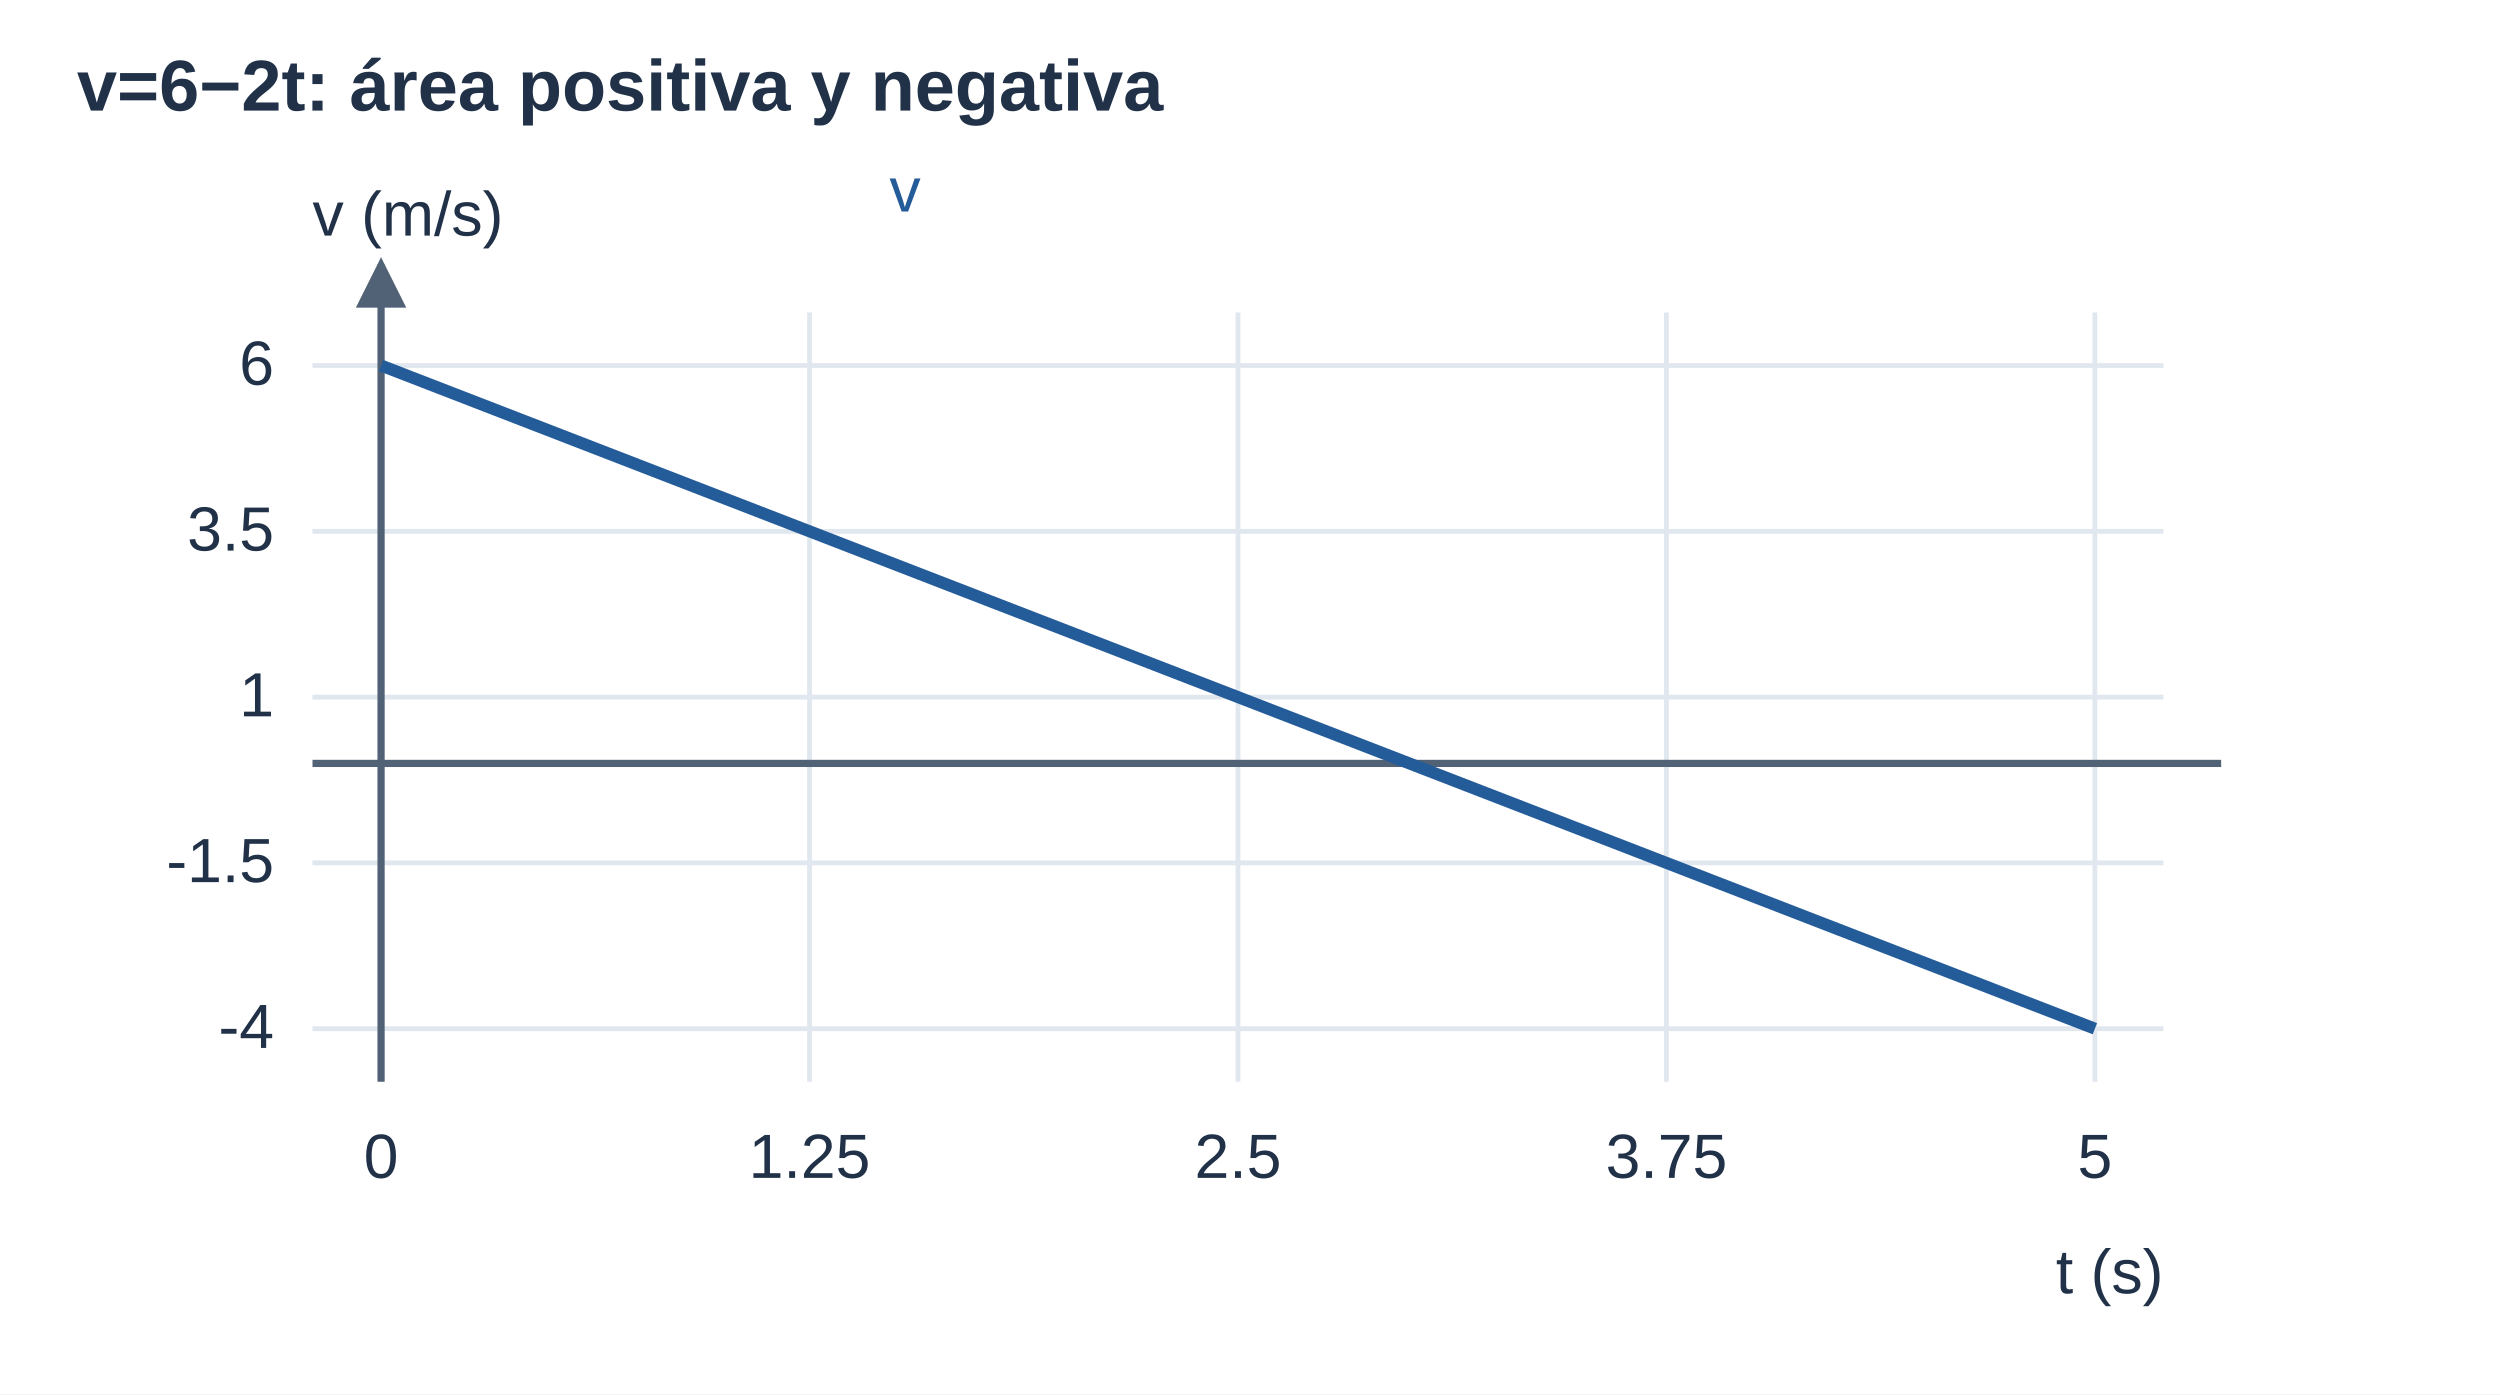
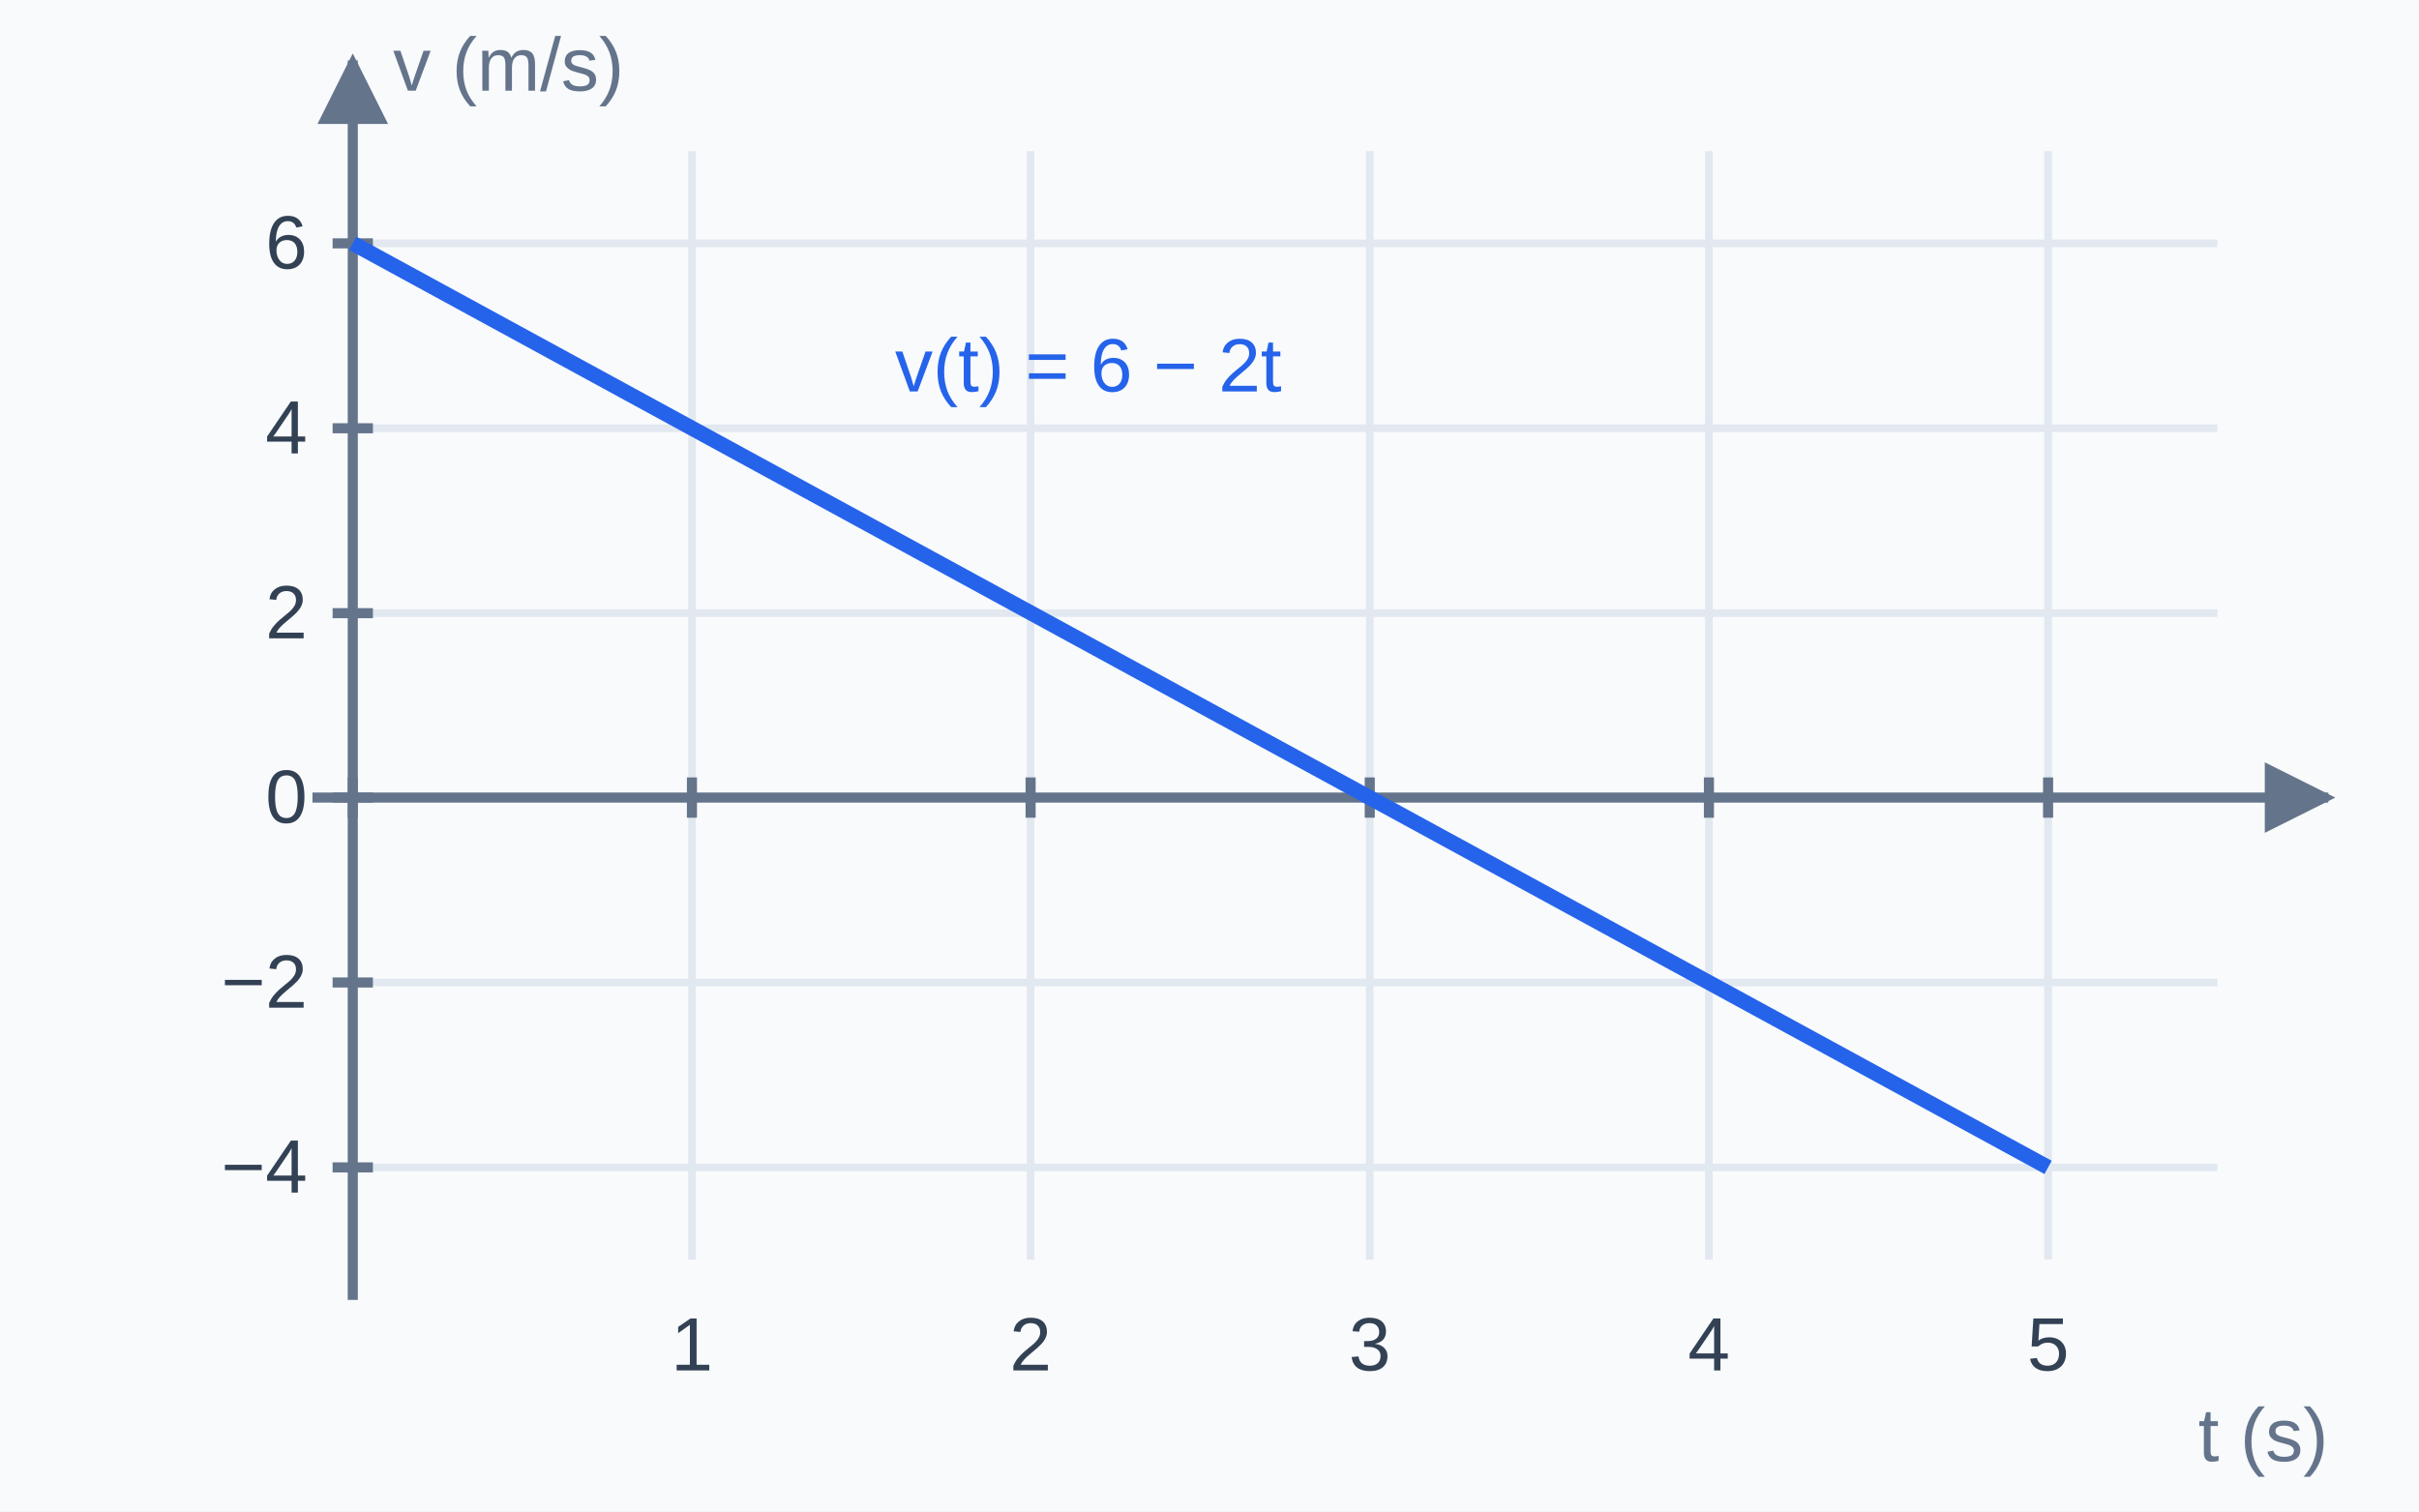
- <svg xmlns="http://www.w3.org/2000/svg" viewBox="0 0 520 290" role="img" aria-labelledby="title desc" style="max-width:100%;height:auto">
+ <svg xmlns="http://www.w3.org/2000/svg" viewBox="0 0 480 300" role="img" aria-labelledby="title desc">
  <defs>
-     <marker id="arrow" markerWidth="7" markerHeight="7" refX="6" refY="3.5" orient="auto-start-reverse">
-       <path d="M0 0 L7 3.5 L0 7Z" fill="context-stroke" />
+     <marker id="a-axis" viewBox="0 0 10 10" refX="9" refY="5" markerWidth="7" markerHeight="7" orient="auto-start-reverse">
+       <path d="M0 0 L10 5 L0 10 Z" fill="#64748b" />
+     </marker>
+     <marker id="a-blue" viewBox="0 0 10 10" refX="9" refY="5" markerWidth="7" markerHeight="7" orient="auto-start-reverse">
+       <path d="M0 0 L10 5 L0 10 Z" fill="#2563eb" />
+     </marker>
+     <marker id="a-amber" viewBox="0 0 10 10" refX="9" refY="5" markerWidth="7" markerHeight="7" orient="auto-start-reverse">
+       <path d="M0 0 L10 5 L0 10 Z" fill="#d97706" />
+     </marker>
+     <marker id="a-green" viewBox="0 0 10 10" refX="9" refY="5" markerWidth="7" markerHeight="7" orient="auto-start-reverse">
+       <path d="M0 0 L10 5 L0 10 Z" fill="#16a34a" />
+     </marker>
+     <marker id="a-red" viewBox="0 0 10 10" refX="9" refY="5" markerWidth="7" markerHeight="7" orient="auto-start-reverse">
+       <path d="M0 0 L10 5 L0 10 Z" fill="#dc2626" />
+     </marker>
+     <marker id="a-grey" viewBox="0 0 10 10" refX="9" refY="5" markerWidth="7" markerHeight="7" orient="auto-start-reverse">
+       <path d="M0 0 L10 5 L0 10 Z" fill="#94a3b8" />
    </marker>
  </defs>
-   <rect width="100%" height="100%" fill="white" />
-   <g font-family="Arial,sans-serif" font-size="13" fill="#203148">
-     <text x="16" y="23" font-size="15" font-weight="bold">v=6−2t: área positiva y negativa</text>
-     <path d="M79.26 65V225 M65 213.97H450" stroke="#e1e7ee" fill="none" />
-     <text x="79.26" y="245" text-anchor="middle">0</text>
-     <text x="57" y="217.97" text-anchor="end">-4</text>
-     <path d="M168.38 65V225 M65 179.48H450" stroke="#e1e7ee" fill="none" />
-     <text x="168.38" y="245" text-anchor="middle">1.25</text>
-     <text x="57" y="183.48" text-anchor="end">-1.5</text>
-     <path d="M257.50 65V225 M65 145.00H450" stroke="#e1e7ee" fill="none" />
-     <text x="257.50" y="245" text-anchor="middle">2.5</text>
-     <text x="57" y="149.00" text-anchor="end">1</text>
-     <path d="M346.62 65V225 M65 110.52H450" stroke="#e1e7ee" fill="none" />
-     <text x="346.62" y="245" text-anchor="middle">3.75</text>
-     <text x="57" y="114.52" text-anchor="end">3.5</text>
-     <path d="M435.74 65V225 M65 76.03H450" stroke="#e1e7ee" fill="none" />
-     <text x="435.74" y="245" text-anchor="middle">5</text>
-     <text x="57" y="80.03" text-anchor="end">6</text>
-     <path d="M65 158.79H462 M79.26 225V55" stroke="#516276" stroke-width="1.5" fill="none" marker-end="url(#arrow)" />
-     <text x="450" y="269" text-anchor="end">t (s)</text>
-     <text x="65" y="49">v (m/s)</text>
-     <polyline points="79.26,76.03 435.74,213.97" fill="none" stroke="#245b99" stroke-width="2.5" />
-     <text x="185" y="44" fill="#245b99">v</text>
+   <rect width="480" height="300" fill="#f8fafc" />
+   <g font-family="Arial, sans-serif">
+     <path d="M70.0 231.7 L440.0 231.7" fill="none" stroke="#e2e8f0" stroke-width="1.5" />
+     <path d="M70.0 195.0 L440.0 195.0" fill="none" stroke="#e2e8f0" stroke-width="1.5" />
+     <path d="M70.0 121.7 L440.0 121.7" fill="none" stroke="#e2e8f0" stroke-width="1.5" />
+     <path d="M70.0 85.0 L440.0 85.0" fill="none" stroke="#e2e8f0" stroke-width="1.5" />
+     <path d="M70.0 48.3 L440.0 48.3" fill="none" stroke="#e2e8f0" stroke-width="1.5" />
+     <path d="M137.3 30.0 L137.3 250.0" fill="none" stroke="#e2e8f0" stroke-width="1.5" />
+     <path d="M204.5 30.0 L204.5 250.0" fill="none" stroke="#e2e8f0" stroke-width="1.5" />
+     <path d="M271.8 30.0 L271.8 250.0" fill="none" stroke="#e2e8f0" stroke-width="1.5" />
+     <path d="M339.1 30.0 L339.1 250.0" fill="none" stroke="#e2e8f0" stroke-width="1.5" />
+     <path d="M406.4 30.0 L406.4 250.0" fill="none" stroke="#e2e8f0" stroke-width="1.5" />
+     <path d="M62.0 158.3 L462.0 158.3" fill="none" stroke="#64748b" stroke-width="2" marker-end="url(#a-axis)" />
+     <path d="M70.0 258.0 L70.0 12.0" fill="none" stroke="#64748b" stroke-width="2" marker-end="url(#a-axis)" />
+     <path d="M70.0 154.3 L70.0 162.3" fill="none" stroke="#64748b" stroke-width="2" />
+     <path d="M137.3 154.3 L137.3 162.3" fill="none" stroke="#64748b" stroke-width="2" />
+     <text x="137.3" y="272.0" font-size="15" text-anchor="middle" fill="#334155">1</text>
+     <path d="M204.5 154.3 L204.5 162.3" fill="none" stroke="#64748b" stroke-width="2" />
+     <text x="204.5" y="272.0" font-size="15" text-anchor="middle" fill="#334155">2</text>
+     <path d="M271.8 154.3 L271.8 162.3" fill="none" stroke="#64748b" stroke-width="2" />
+     <text x="271.8" y="272.0" font-size="15" text-anchor="middle" fill="#334155">3</text>
+     <path d="M339.1 154.3 L339.1 162.3" fill="none" stroke="#64748b" stroke-width="2" />
+     <text x="339.1" y="272.0" font-size="15" text-anchor="middle" fill="#334155">4</text>
+     <path d="M406.4 154.3 L406.4 162.3" fill="none" stroke="#64748b" stroke-width="2" />
+     <text x="406.4" y="272.0" font-size="15" text-anchor="middle" fill="#334155">5</text>
+     <path d="M66.0 231.7 L74.0 231.7" fill="none" stroke="#64748b" stroke-width="2" />
+     <text x="61.0" y="236.7" font-size="15" text-anchor="end" fill="#334155">−4</text>
+     <path d="M66.0 195.0 L74.0 195.0" fill="none" stroke="#64748b" stroke-width="2" />
+     <text x="61.0" y="200.0" font-size="15" text-anchor="end" fill="#334155">−2</text>
+     <path d="M66.0 158.3 L74.0 158.3" fill="none" stroke="#64748b" stroke-width="2" />
+     <text x="61.0" y="163.3" font-size="15" text-anchor="end" fill="#334155">0</text>
+     <path d="M66.0 121.7 L74.0 121.7" fill="none" stroke="#64748b" stroke-width="2" />
+     <text x="61.0" y="126.7" font-size="15" text-anchor="end" fill="#334155">2</text>
+     <path d="M66.0 85.0 L74.0 85.0" fill="none" stroke="#64748b" stroke-width="2" />
+     <text x="61.0" y="90.0" font-size="15" text-anchor="end" fill="#334155">4</text>
+     <path d="M66.0 48.3 L74.0 48.3" fill="none" stroke="#64748b" stroke-width="2" />
+     <text x="61.0" y="53.3" font-size="15" text-anchor="end" fill="#334155">6</text>
+     <text x="462.0" y="290.0" font-size="15" text-anchor="end" fill="#64748b">t (s)</text>
+     <text x="78.0" y="18.0" font-size="15" text-anchor="start" fill="#64748b">v (m/s)</text>
+     <polyline points="70.0,48.3 406.4,231.7" fill="none" stroke="#2563eb" stroke-width="3" />
+     <text x="177.6" y="77.7" font-size="15" text-anchor="start" fill="#2563eb">v(t) = 6 − 2t</text>
  </g>
</svg>
